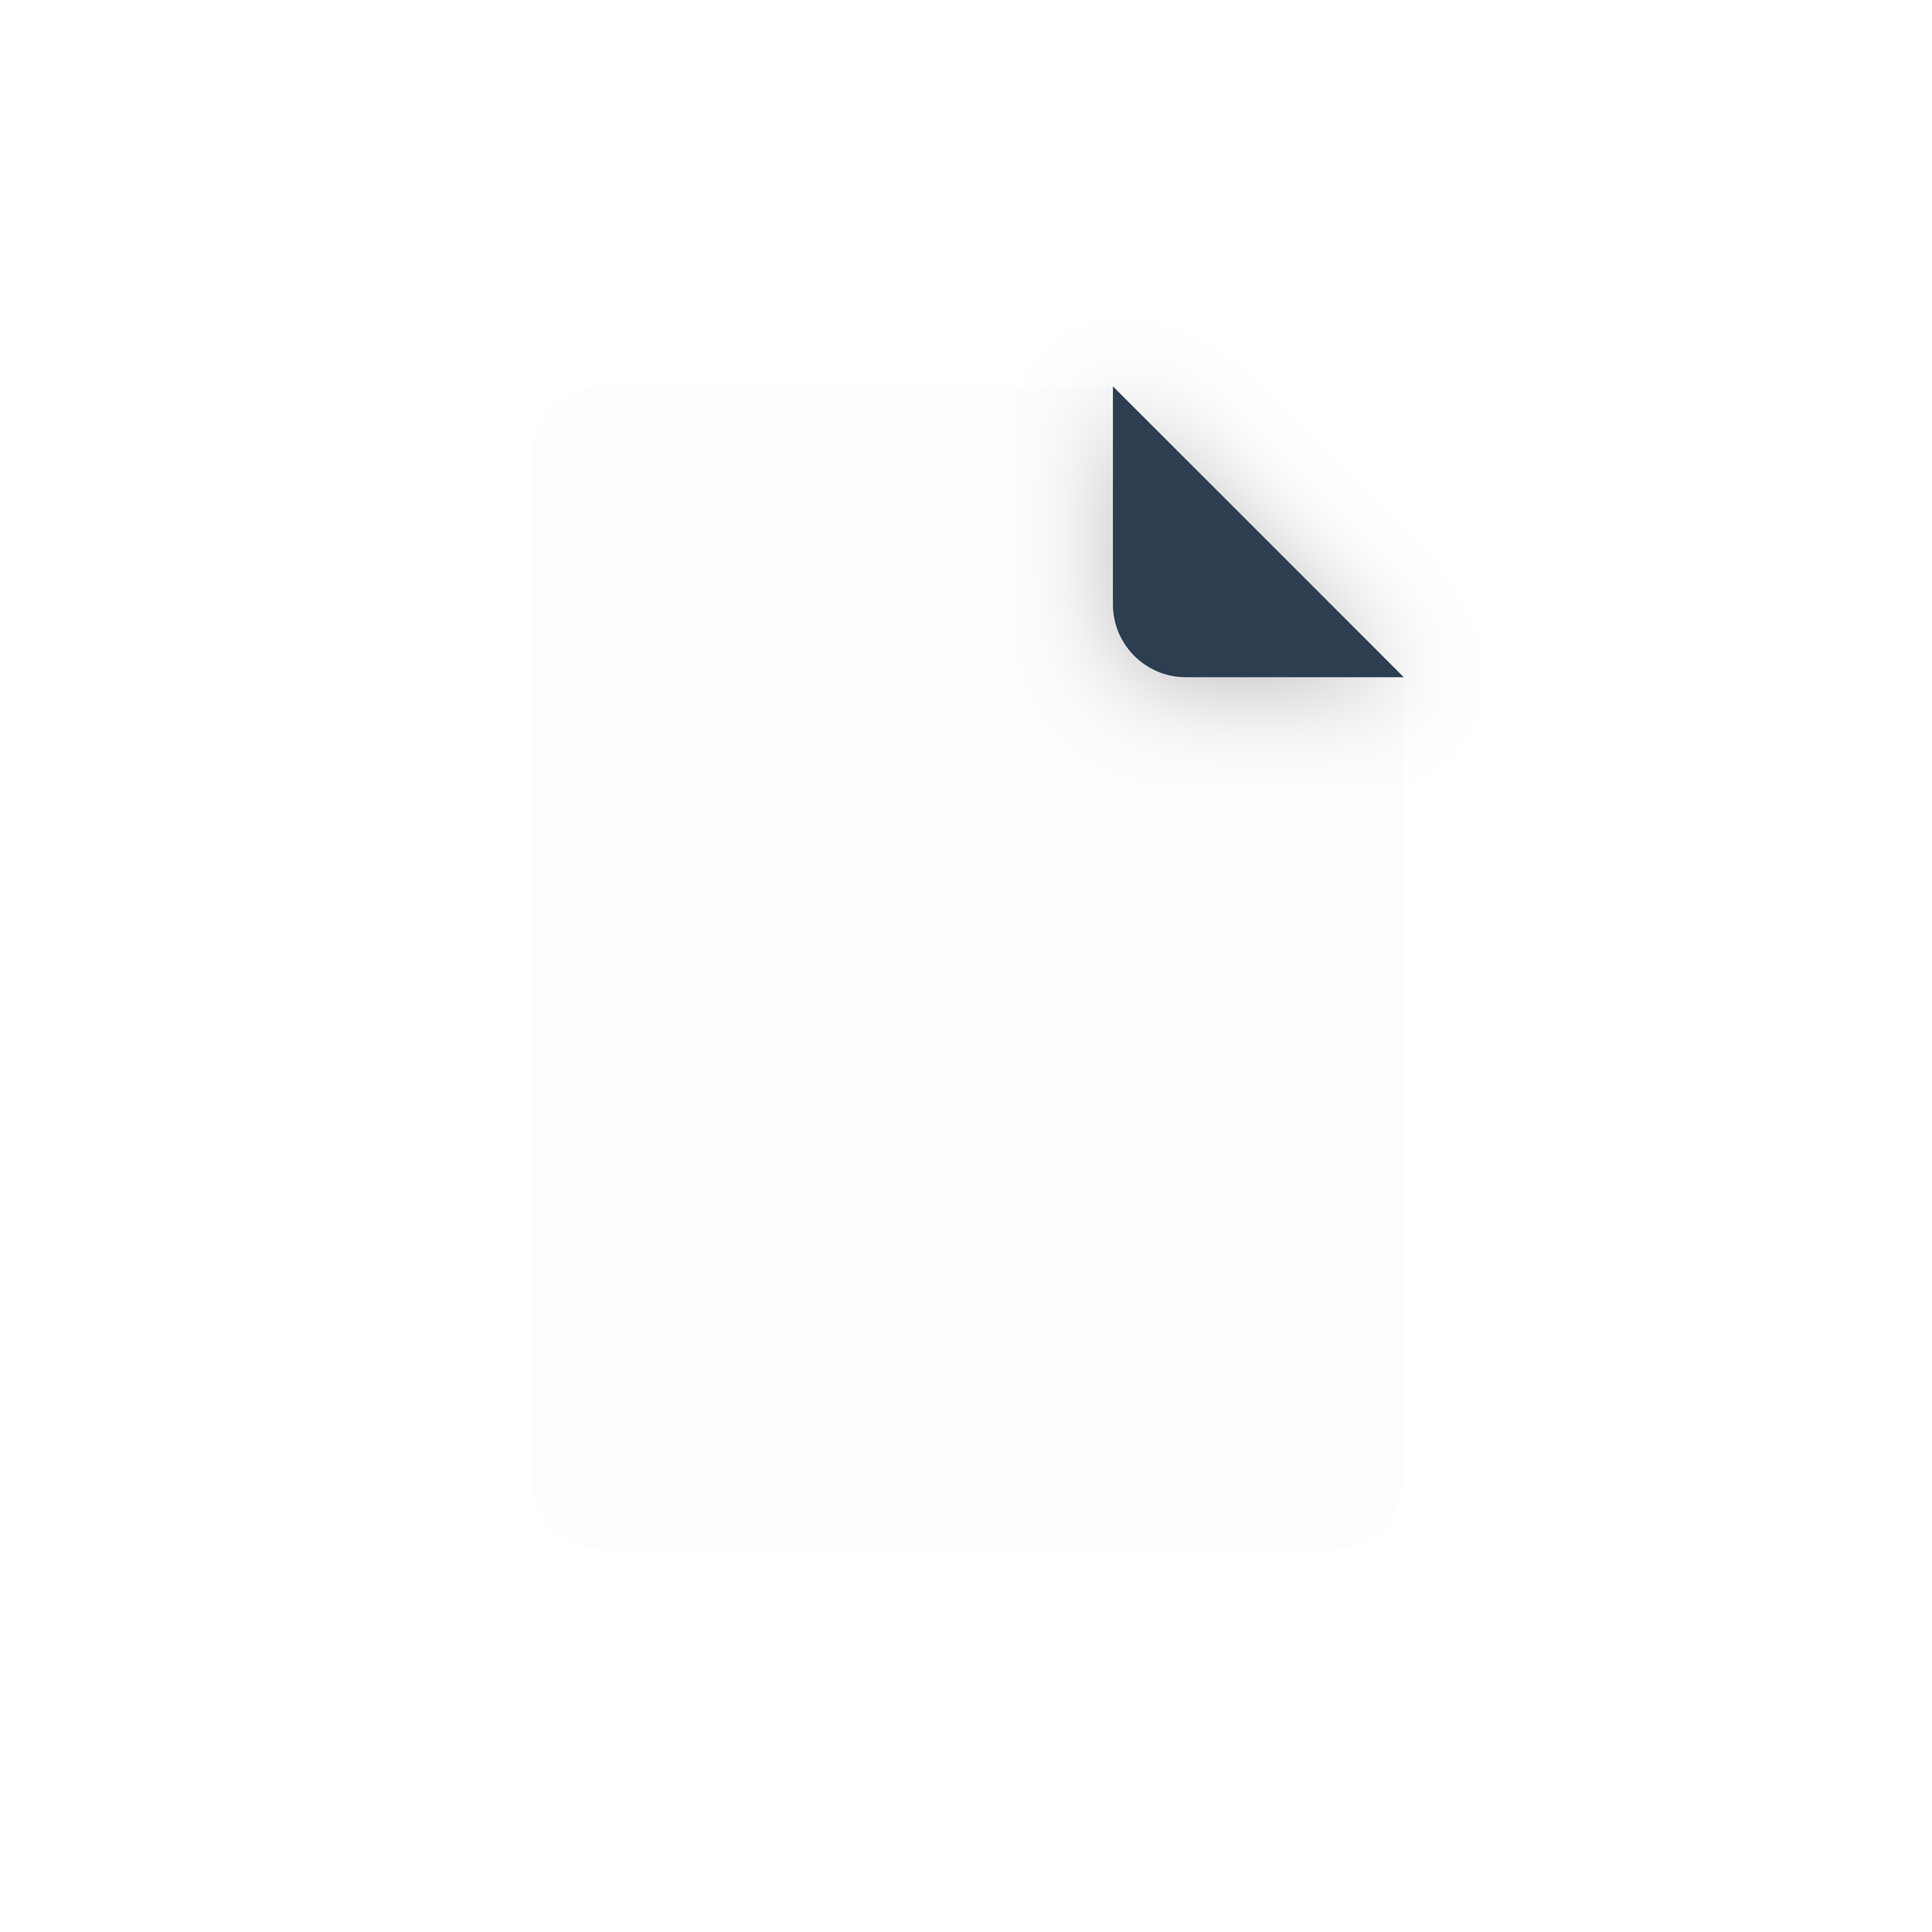
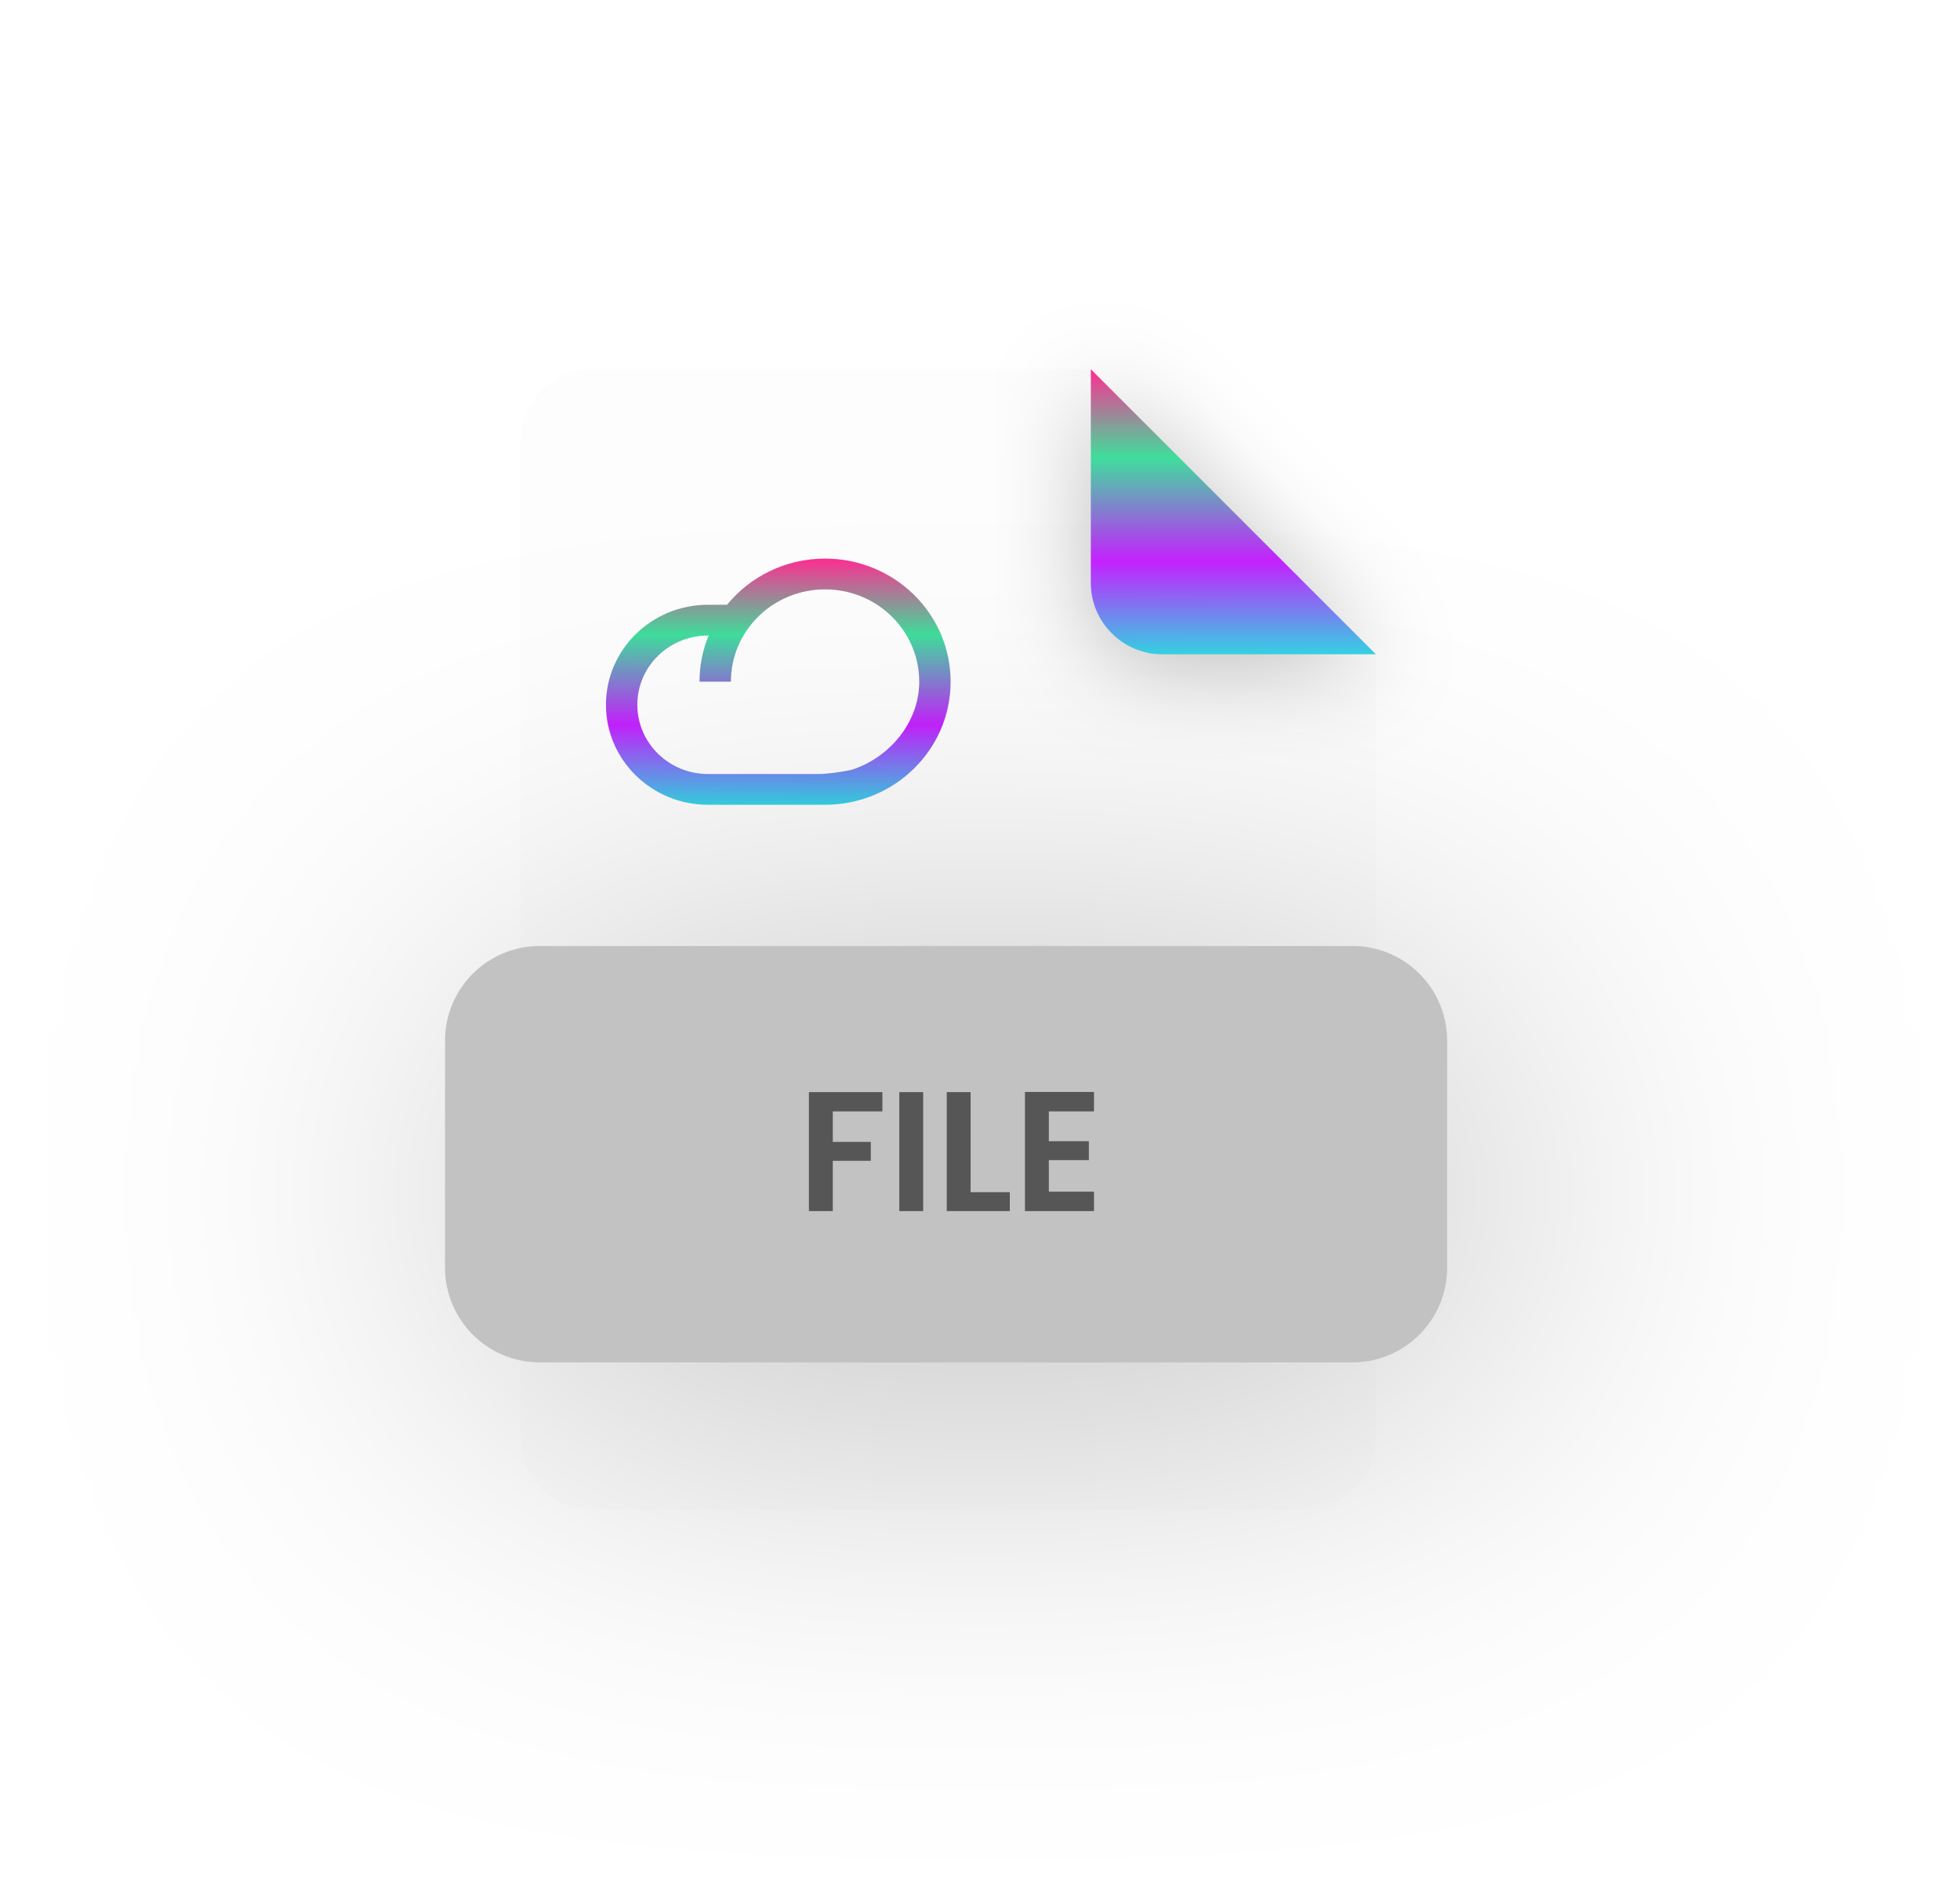
- <svg xmlns="http://www.w3.org/2000/svg" width="200" height="200" viewBox="0 0 200 200" fill="none">
-   <path d="M62.526 40C58.387 40 55 43.387 55 47.526V152.894C55 157.033 58.387 160.42 62.526 160.42H137.791C141.931 160.42 145.318 157.033 145.318 152.894V70.105L115.212 40H62.526Z" fill="#FEFDFE" />
+ <svg xmlns="http://www.w3.org/2000/svg" width="207" height="200" viewBox="0 0 207 200" fill="none">
+   <path d="M62.522 39C58.383 39 54.996 42.387 54.996 46.526V151.892C54.996 156.031 58.383 159.418 62.522 159.418H137.783C141.923 159.418 145.309 156.031 145.309 151.892V69.104L115.205 39H62.522Z" fill="#FEFDFE" />
+   <path fill-rule="evenodd" clip-rule="evenodd" d="M86.735 84.995C86.868 84.999 87.002 85.001 87.137 85.001C94.46 85.001 100.397 79.18 100.397 72C100.397 64.82 94.46 59 87.137 59C82.949 59 79.215 60.903 76.785 63.875H74.77C68.82 63.875 63.996 68.604 63.996 74.438C63.996 80.272 68.82 85.001 74.77 85.001H86.372C86.494 85.001 86.615 84.999 86.735 84.995ZM89.972 81.297C93.868 80.048 97.082 76.358 97.082 72C97.082 66.615 92.629 62.25 87.137 62.25C81.644 62.25 77.192 66.615 77.192 72H73.877C73.877 70.276 74.219 68.631 74.841 67.125H74.77C70.65 67.125 67.311 70.399 67.311 74.438C67.311 78.477 70.65 81.751 74.77 81.751H86.372C87.284 81.751 88.668 81.59 89.972 81.297Z" fill="url(#paint0_linear)" />
  <g filter="url(#filter0_d)">
-     <path d="M122.737 70.105H145.317L115.211 40V62.579C115.211 66.718 118.598 70.105 122.737 70.105Z" fill="#2C3E50" />
+     <path d="M122.731 69.104H145.31L115.205 39V61.578C115.205 65.718 118.592 69.104 122.731 69.104Z" fill="url(#paint1_linear)" />
  </g>
+   <g filter="url(#filter1_d)">
+     <rect x="47" y="99.915" width="105.836" height="43.981" rx="10" fill="#C2C2C2" />
+   </g>
+   <path d="M93.191 115.351V117.385H87.953V120.607H91.967V122.605H87.953V127.915H85.433V115.351H93.191ZM97.498 115.351V127.915H94.978V115.351H97.498ZM102.508 125.917H106.648V127.915H99.987V115.351H102.508V125.917ZM110.769 117.385V120.535H114.999V122.533H110.769V125.863H115.539V127.915H108.249V115.333H115.539V117.385H110.769Z" fill="#565656" />
  <defs>
-     <filter id="filter0_d" x="105.211" y="31" width="50.106" height="50.105" filterUnits="userSpaceOnUse" color-interpolation-filters="sRGB">
+     <filter id="filter0_d" x="105.205" y="30" width="50.104" height="50.104" filterUnits="userSpaceOnUse" color-interpolation-filters="sRGB">
      <feFlood flood-opacity="0" result="BackgroundImageFix" />
      <feColorMatrix in="SourceAlpha" type="matrix" values="0 0 0 0 0 0 0 0 0 0 0 0 0 0 0 0 0 0 127 0" />
      <feOffset dy="1" />
      <feGaussianBlur stdDeviation="5" />
      <feColorMatrix type="matrix" values="0 0 0 0 0 0 0 0 0 0 0 0 0 0 0 0 0 0 0.25 0" />
      <feBlend mode="normal" in2="BackgroundImageFix" result="effect1_dropShadow" />
      <feBlend mode="normal" in="SourceGraphic" in2="effect1_dropShadow" result="shape" />
    </filter>
+     <filter id="filter1_d" x="1" y="53.915" width="205.836" height="143.981" filterUnits="userSpaceOnUse" color-interpolation-filters="sRGB">
+       <feFlood flood-opacity="0" result="BackgroundImageFix" />
+       <feColorMatrix in="SourceAlpha" type="matrix" values="0 0 0 0 0 0 0 0 0 0 0 0 0 0 0 0 0 0 127 0" />
+       <feOffset dx="4" dy="4" />
+       <feGaussianBlur stdDeviation="25" />
+       <feColorMatrix type="matrix" values="0 0 0 0 0 0 0 0 0 0 0 0 0 0 0 0 0 0 0.25 0" />
+       <feBlend mode="normal" in2="BackgroundImageFix" result="effect1_dropShadow" />
+       <feBlend mode="normal" in="SourceGraphic" in2="effect1_dropShadow" result="shape" />
+     </filter>
+     <linearGradient id="paint0_linear" x1="82.197" y1="59" x2="82.197" y2="85.001" gradientUnits="userSpaceOnUse">
+       <stop stop-color="#FF2D92" />
+       <stop offset="0.31" stop-color="#3FDE9C" />
+       <stop offset="0.675" stop-color="#C521FF" />
+       <stop offset="1" stop-color="#35D3E5" />
+       <stop offset="1" stop-color="#2FDAE4" />
+     </linearGradient>
+     <linearGradient id="paint1_linear" x1="130.257" y1="39" x2="130.257" y2="69.104" gradientUnits="userSpaceOnUse">
+       <stop stop-color="#FF2D92" />
+       <stop offset="0.31" stop-color="#3FDE9C" />
+       <stop offset="0.675" stop-color="#C521FF" />
+       <stop offset="1" stop-color="#35D3E5" />
+       <stop offset="1" stop-color="#2FDAE4" />
+     </linearGradient>
  </defs>
</svg>
